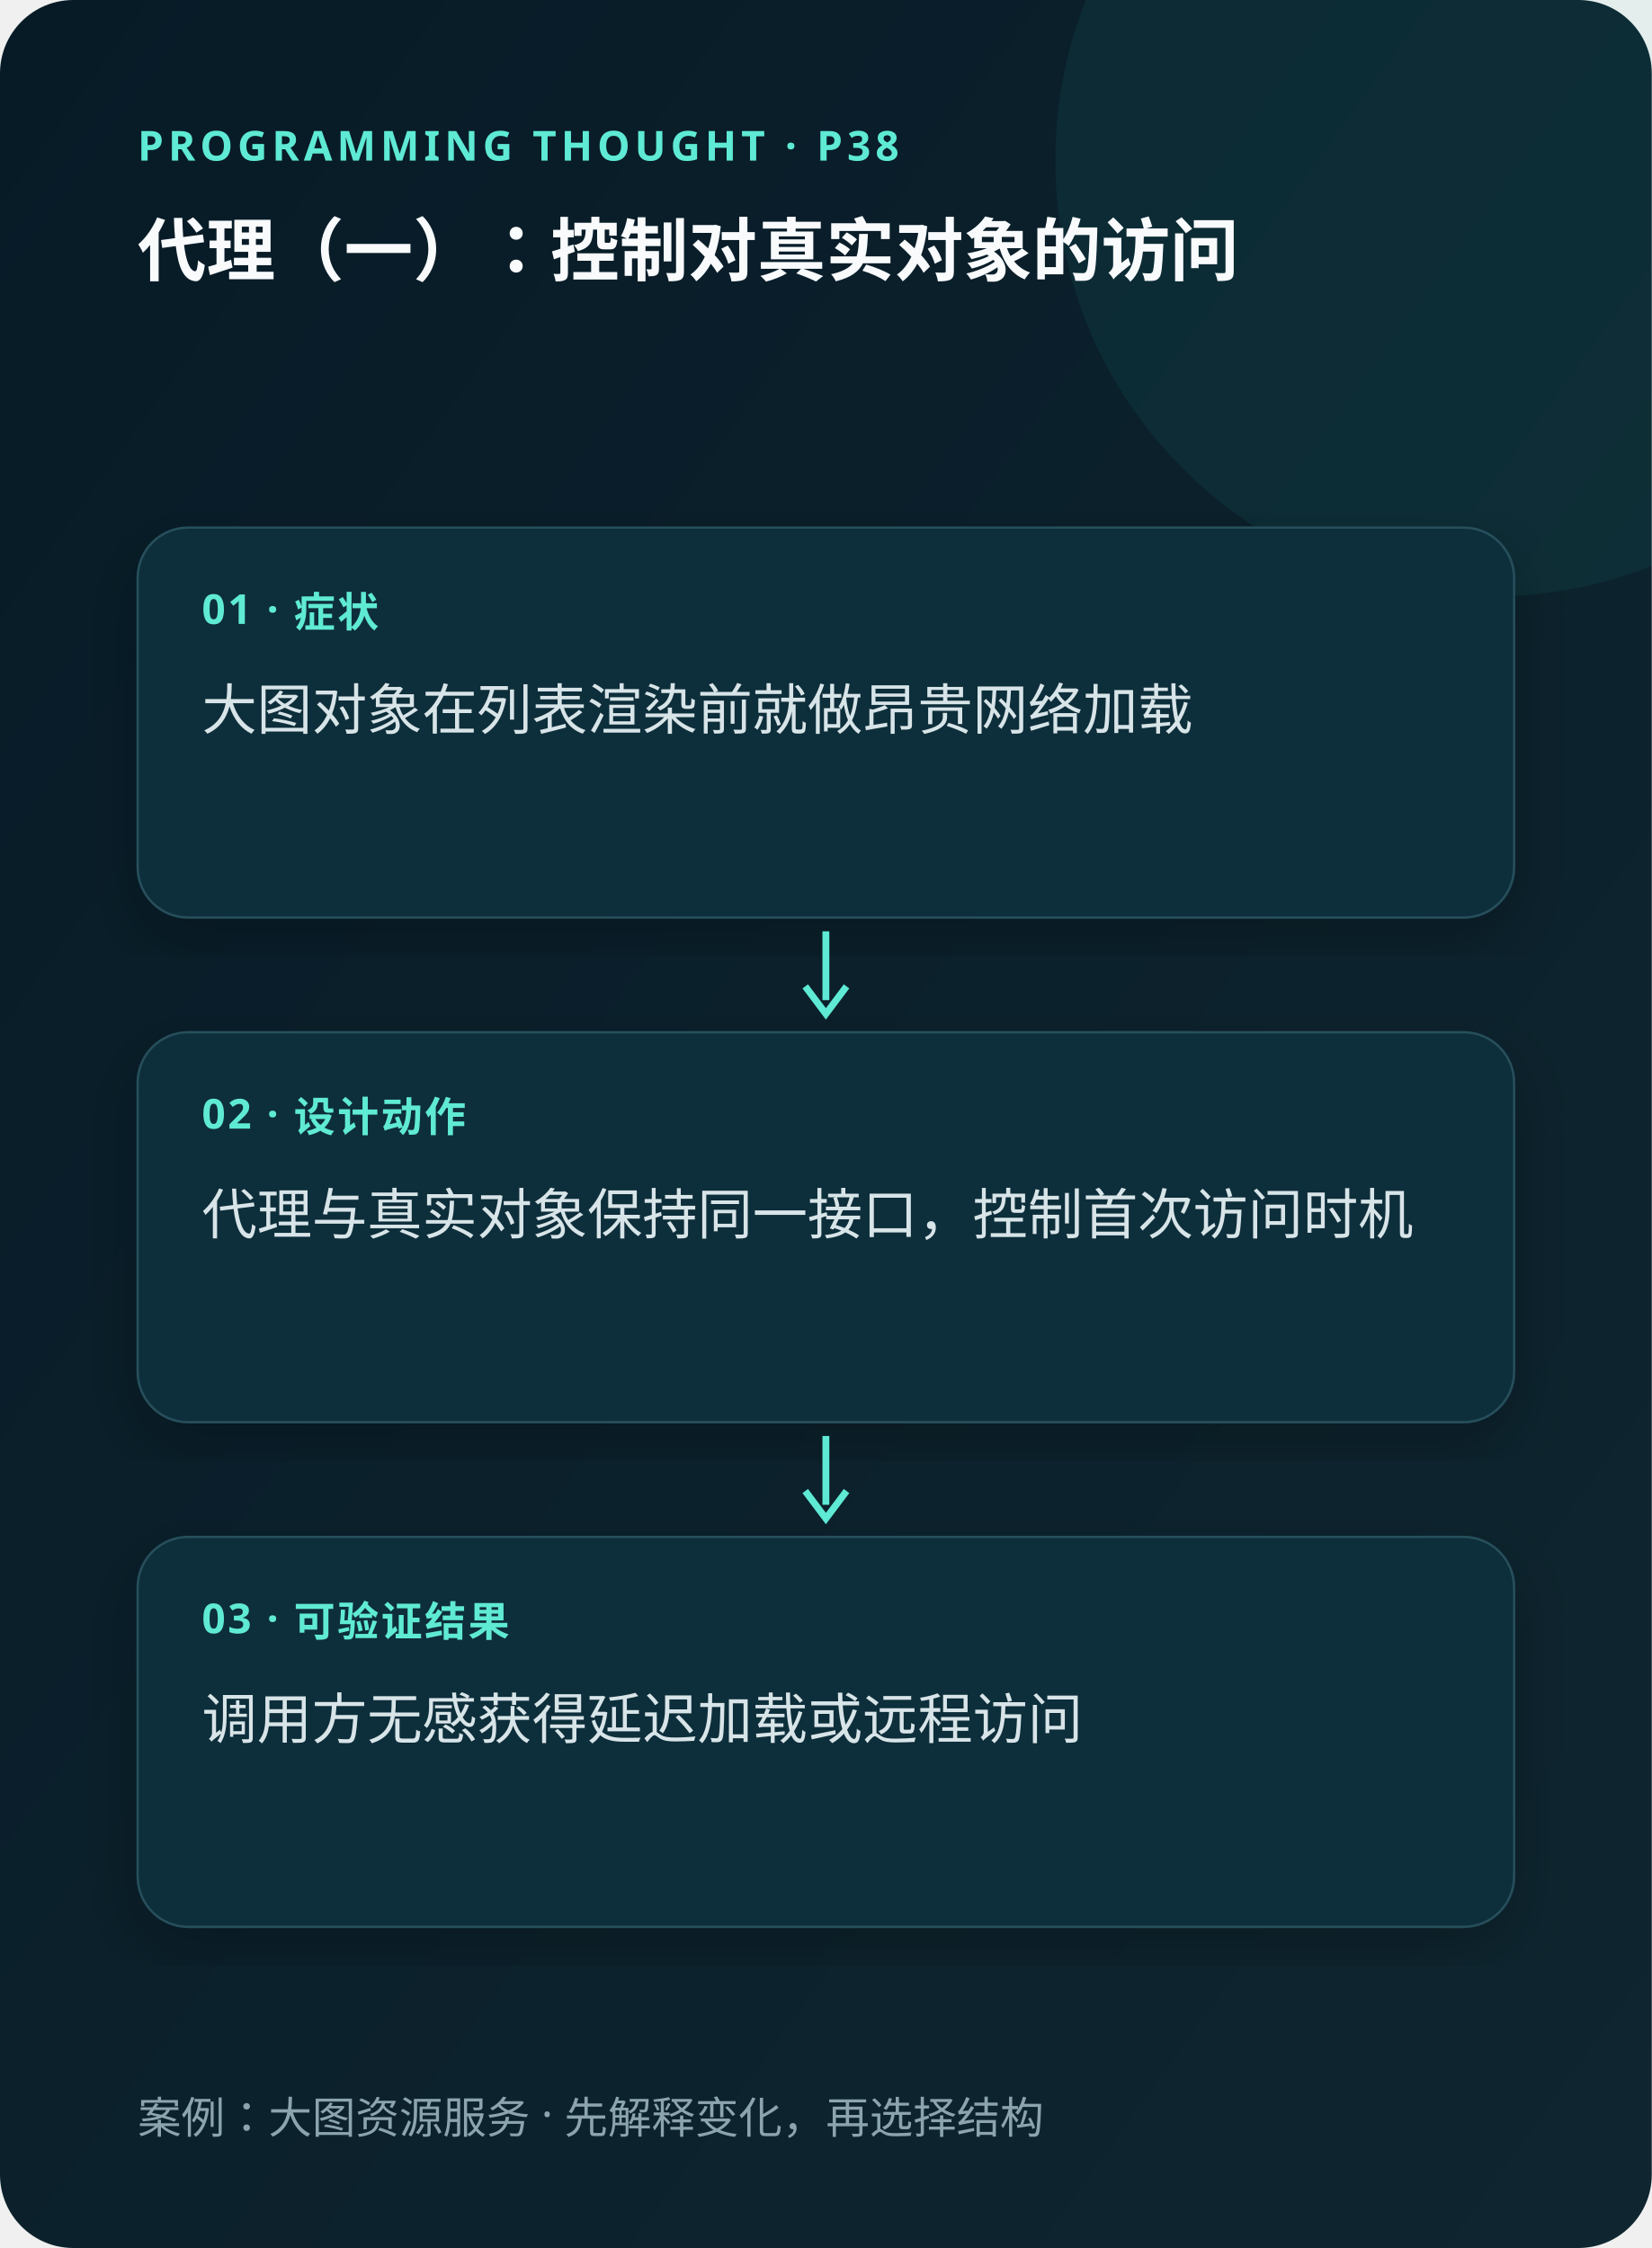
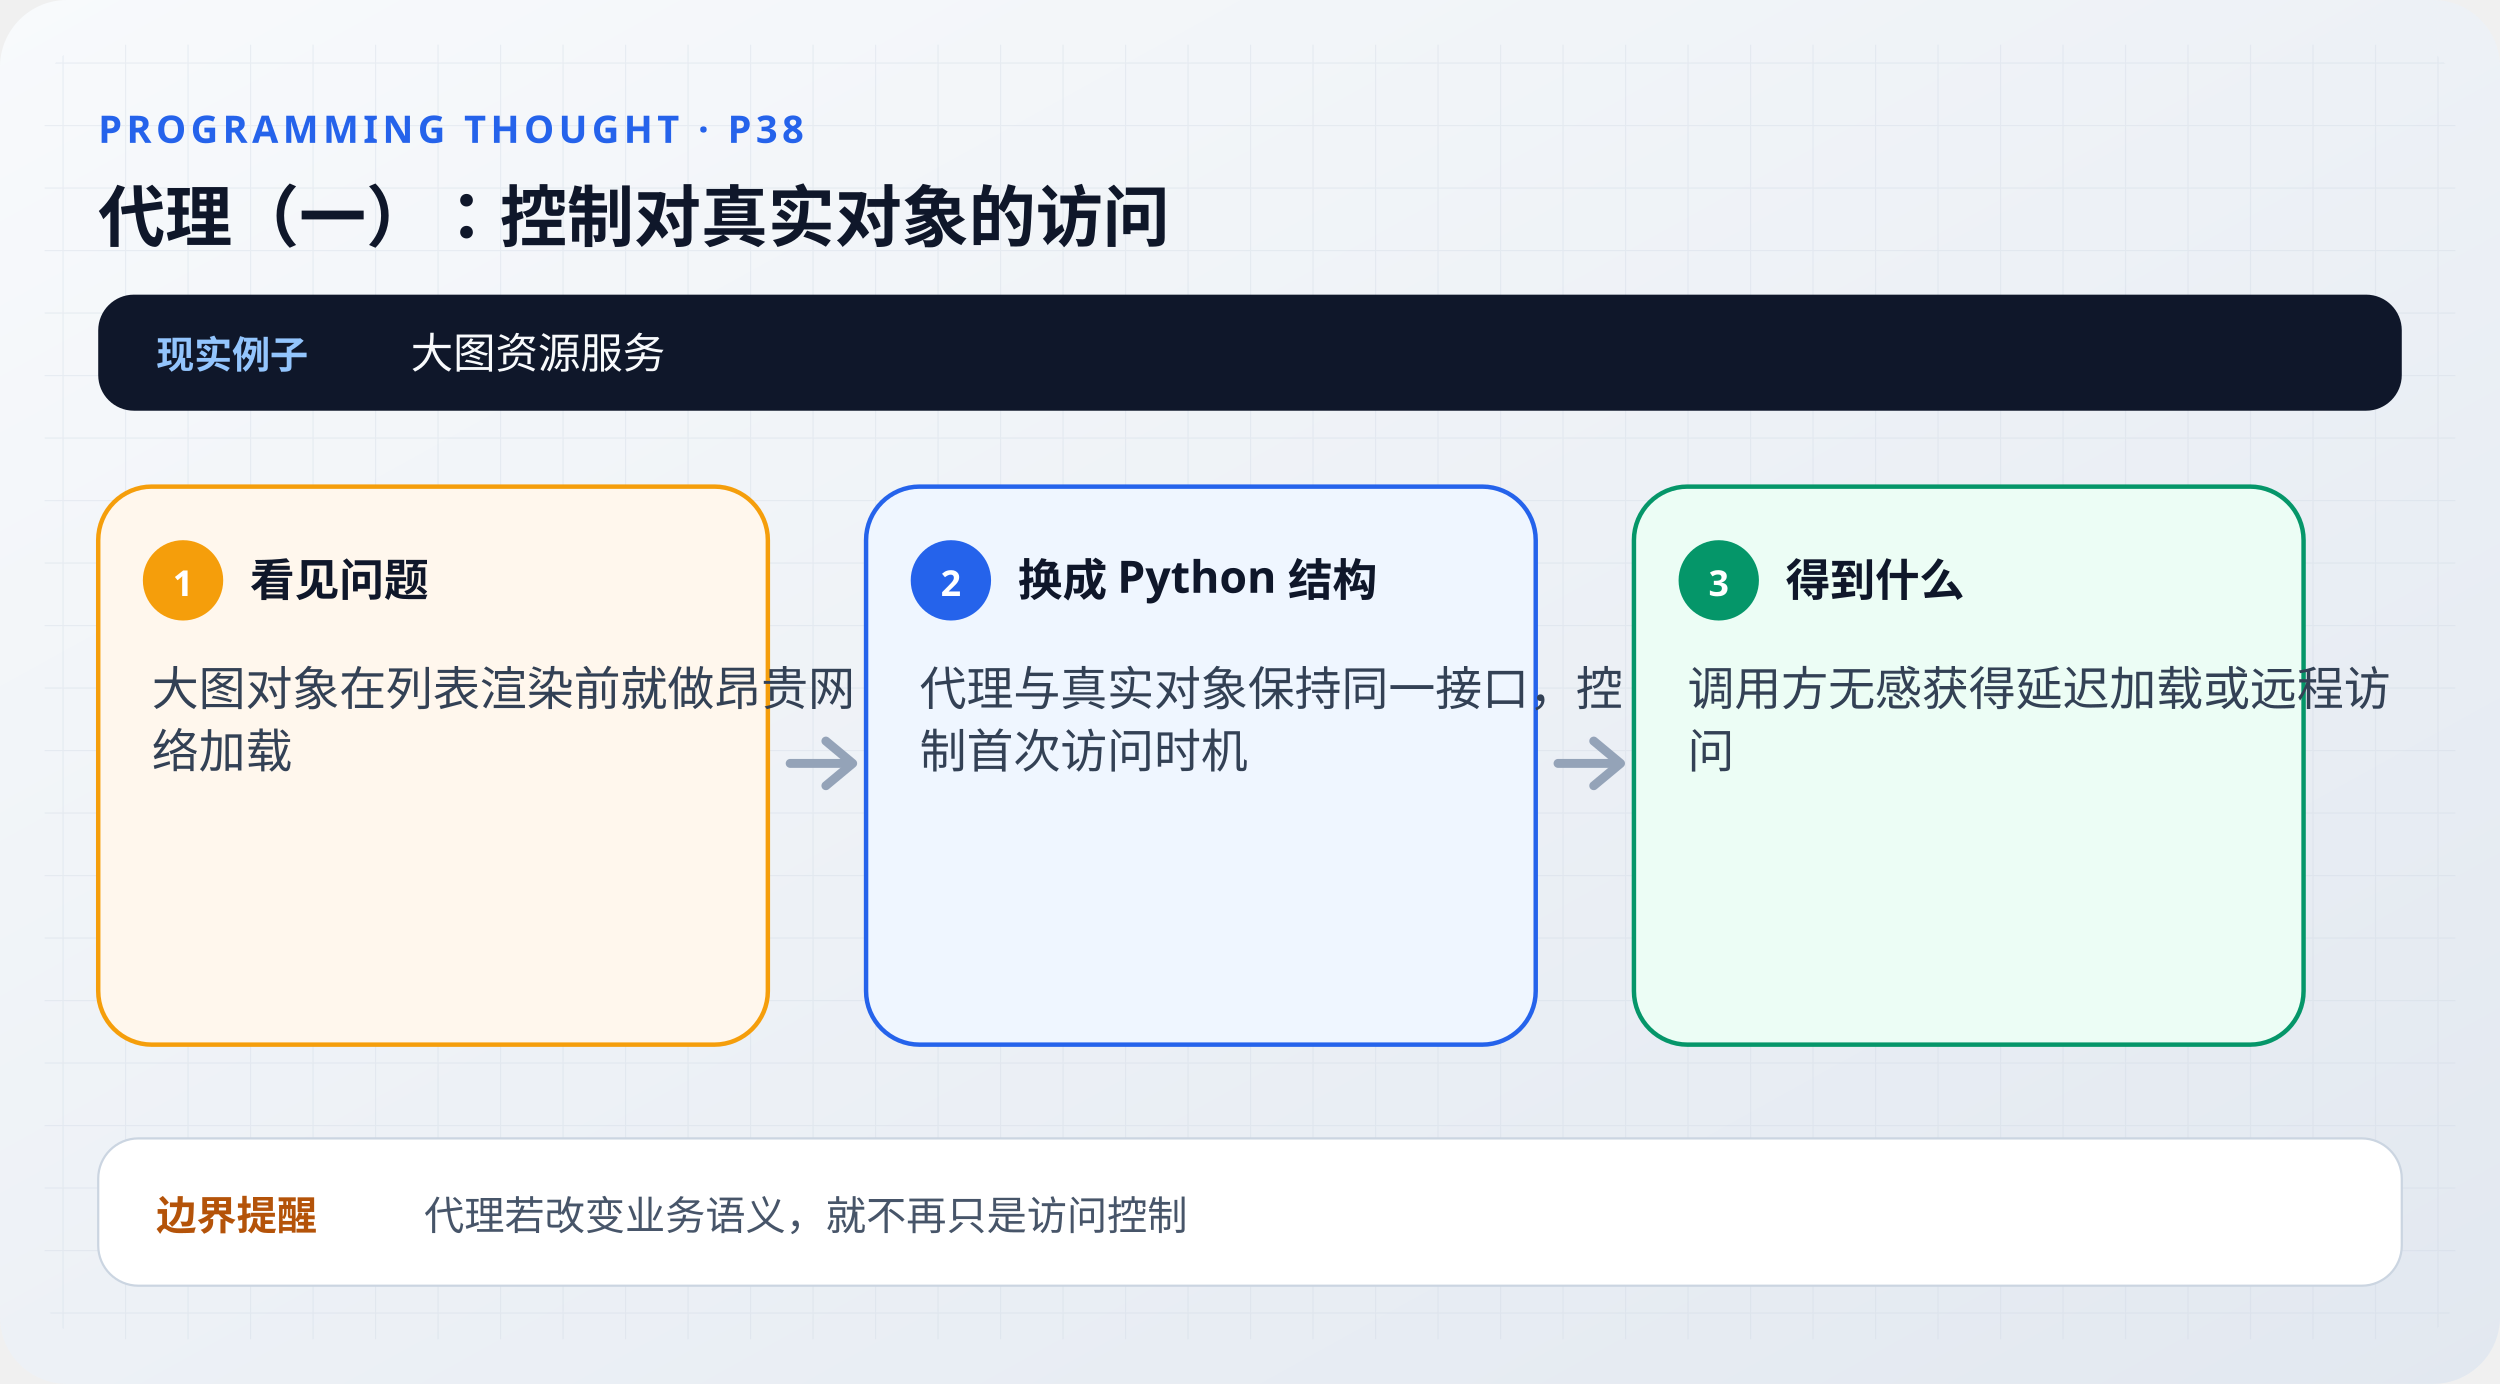
- <svg xmlns="http://www.w3.org/2000/svg" viewBox="0 0 720 980" role="img" aria-labelledby="title desc">
+ <svg xmlns="http://www.w3.org/2000/svg" viewBox="0 0 1120 620" role="img" aria-labelledby="title desc">
  <defs>
-     <linearGradient id="bg" x1="0" y1="0" x2="1" y2="1">
-       <stop offset="0" stop-color="#071b27" />
-       <stop offset="1" stop-color="#0f2630" />
+     <linearGradient id="paper" x1="0" y1="0" x2="1" y2="1">
+       <stop offset="0" stop-color="#f8fafc" />
+       <stop offset="1" stop-color="#e2e8f0" />
    </linearGradient>
+     <pattern id="grid" width="28" height="28" patternUnits="userSpaceOnUse">
+       <path d="M 28 0 L 0 0 0 28" fill="none" stroke="#cbd5e1" stroke-width="1" opacity=".45" />
+     </pattern>
    <filter id="shadow">
-       <feDropShadow dx="0" dy="10" stdDeviation="14" flood-opacity=".24" />
+       <feDropShadow dx="0" dy="7" stdDeviation="9" flood-color="#0f172a" flood-opacity=".15" />
    </filter>
  </defs>
-   <rect width="720" height="980" rx="32" fill="url(#bg)" />
-   <circle cx="650" cy="70" r="190" fill="#2dd4bf" opacity=".07" />
-   <text x="60" y="70" fill="#5eead4" font-family="system-ui,sans-serif" font-size="18" font-weight="700" letter-spacing="2">PROGRAMMING THOUGHT · P38</text>
-   <text x="60" y="120" class="heading">代理（一）：控制对真实对象的访问</text>
+   <rect width="1120" height="620" rx="30" fill="url(#paper)" />
+   <rect x="20" y="20" width="1080" height="580" rx="22" fill="url(#grid)" opacity=".75" />
+   <text x="44" y="64" class="eyebrow">PROGRAMMING THOUGHT · P38</text>
+   <text x="44" y="108" class="heading">代理（一）：控制对真实对象的访问</text>
+   <rect x="44" y="132" width="1032" height="52" rx="16" fill="#0f172a" />
+   <text x="70" y="165" class="exampleLabel">现实例子</text>
+   <text x="184" y="165" class="exampleText">大图资源服务</text>
+   <g>
+     <rect x="44" y="218" width="300" height="250" rx="24" fill="#fff7ed" stroke="#f59e0b" stroke-width="2" />
+     <circle cx="82" cy="260" r="18" fill="#f59e0b" />
+     <text x="82" y="267" text-anchor="middle" class="number">1</text>
+     <text x="112" y="267" class="cardLabel">看见问题</text>
+     <text x="68" y="316" class="cardBody">大图对象在列表渲染前就做昂贵网</text>
+     <text x="68" y="344" class="cardBody">络加载</text>
+   </g>
+   <path d="M354 342h24" stroke="#94a3b8" stroke-width="4" stroke-linecap="round" />
+   <path d="m370 332 12 10-12 10" fill="none" stroke="#94a3b8" stroke-width="4" stroke-linecap="round" stroke-linejoin="round" />
+   <g>
+     <rect x="388" y="218" width="300" height="250" rx="24" fill="#eff6ff" stroke="#2563eb" stroke-width="2" />
+     <circle cx="426" cy="260" r="18" fill="#2563eb" />
+     <text x="426" y="267" text-anchor="middle" class="number">2</text>
+     <text x="456" y="267" class="cardLabel">换成 Python 结构</text>
+     <text x="412" y="316" class="cardBody">代理与真实对象保持同一接口，控</text>
+     <text x="412" y="344" class="cardBody">制首次访问时机</text>
+   </g>
+   <path d="M698 342h24" stroke="#94a3b8" stroke-width="4" stroke-linecap="round" />
+   <path d="m714 332 12 10-12 10" fill="none" stroke="#94a3b8" stroke-width="4" stroke-linecap="round" stroke-linejoin="round" />
+   <g>
+     <rect x="732" y="218" width="300" height="250" rx="24" fill="#ecfdf5" stroke="#059669" stroke-width="2" />
+     <circle cx="770" cy="260" r="18" fill="#059669" />
+     <text x="770" y="267" text-anchor="middle" class="number">3</text>
+     <text x="800" y="267" class="cardLabel">得到什么</text>
+     <text x="756" y="316" class="cardBody">调用方无感获得延迟加载或远程访</text>
+     <text x="756" y="344" class="cardBody">问</text>
+   </g>
+   <rect x="44" y="510" width="1032" height="66" rx="18" fill="#ffffff" stroke="#cbd5e1" />
+   <text x="70" y="551" class="boundaryLabel">边界提醒</text>
+   <text x="190" y="551" class="boundaryText">代理若改变业务语义，就不再只是访问控制</text>
  <style>
-     .heading { fill: #f8fafc; font: 700 30px system-ui, sans-serif; }
-     .label { fill: #5eead4; font: 700 18px system-ui, sans-serif; letter-spacing: 1px; }
-     .body { fill: #d7e4e8; font: 500 24px system-ui, sans-serif; }
+     .eyebrow { fill: #2563eb; font: 700 17px system-ui, sans-serif; letter-spacing: 2px; }
+     .heading { fill: #0f172a; font: 700 30px system-ui, sans-serif; }
+     .exampleLabel { fill: #93c5fd; font: 700 17px system-ui, sans-serif; }
+     .exampleText { fill: #f8fafc; font: 500 19px system-ui, sans-serif; }
+     .number { fill: white; font: 700 16px system-ui, sans-serif; }
+     .cardLabel { fill: #0f172a; font: 700 20px system-ui, sans-serif; }
+     .cardBody { fill: #334155; font: 500 21px system-ui, sans-serif; }
+     .boundaryLabel { fill: #b45309; font: 700 18px system-ui, sans-serif; }
+     .boundaryText { fill: #475569; font: 500 18px system-ui, sans-serif; }
  </style>
-   <g filter="url(#shadow)">
-     <rect x="60" y="230" width="600" height="170" rx="22" fill="#102f3a" stroke="#28505c" />
-     <text x="88" y="272" class="label">01 · 症状</text>
-     <text x="88" y="318" class="body">大图对象在列表渲染前就做昂贵网络加载</text>
-   </g>
-   <path d="M360 406v30" stroke="#5eead4" stroke-width="3" />
-   <path d="m351 430 9 12 9-12" fill="none" stroke="#5eead4" stroke-width="3" />
-   <g filter="url(#shadow)">
-     <rect x="60" y="450" width="600" height="170" rx="22" fill="#102f3a" stroke="#28505c" />
-     <text x="88" y="492" class="label">02 · 设计动作</text>
-     <text x="88" y="538" class="body">代理与真实对象保持同一接口，控制首次访问时机</text>
-   </g>
-   <path d="M360 626v30" stroke="#5eead4" stroke-width="3" />
-   <path d="m351 650 9 12 9-12" fill="none" stroke="#5eead4" stroke-width="3" />
-   <g filter="url(#shadow)">
-     <rect x="60" y="670" width="600" height="170" rx="22" fill="#102f3a" stroke="#28505c" />
-     <text x="88" y="712" class="label">03 · 可验证结果</text>
-     <text x="88" y="758" class="body">调用方无感获得延迟加载或远程访问</text>
-   </g>
-   <text x="60" y="930" fill="#8ba4ad" font-family="system-ui,sans-serif" font-size="19">案例：大图资源服务 · 先解释变化，再选择结构</text>
</svg>
